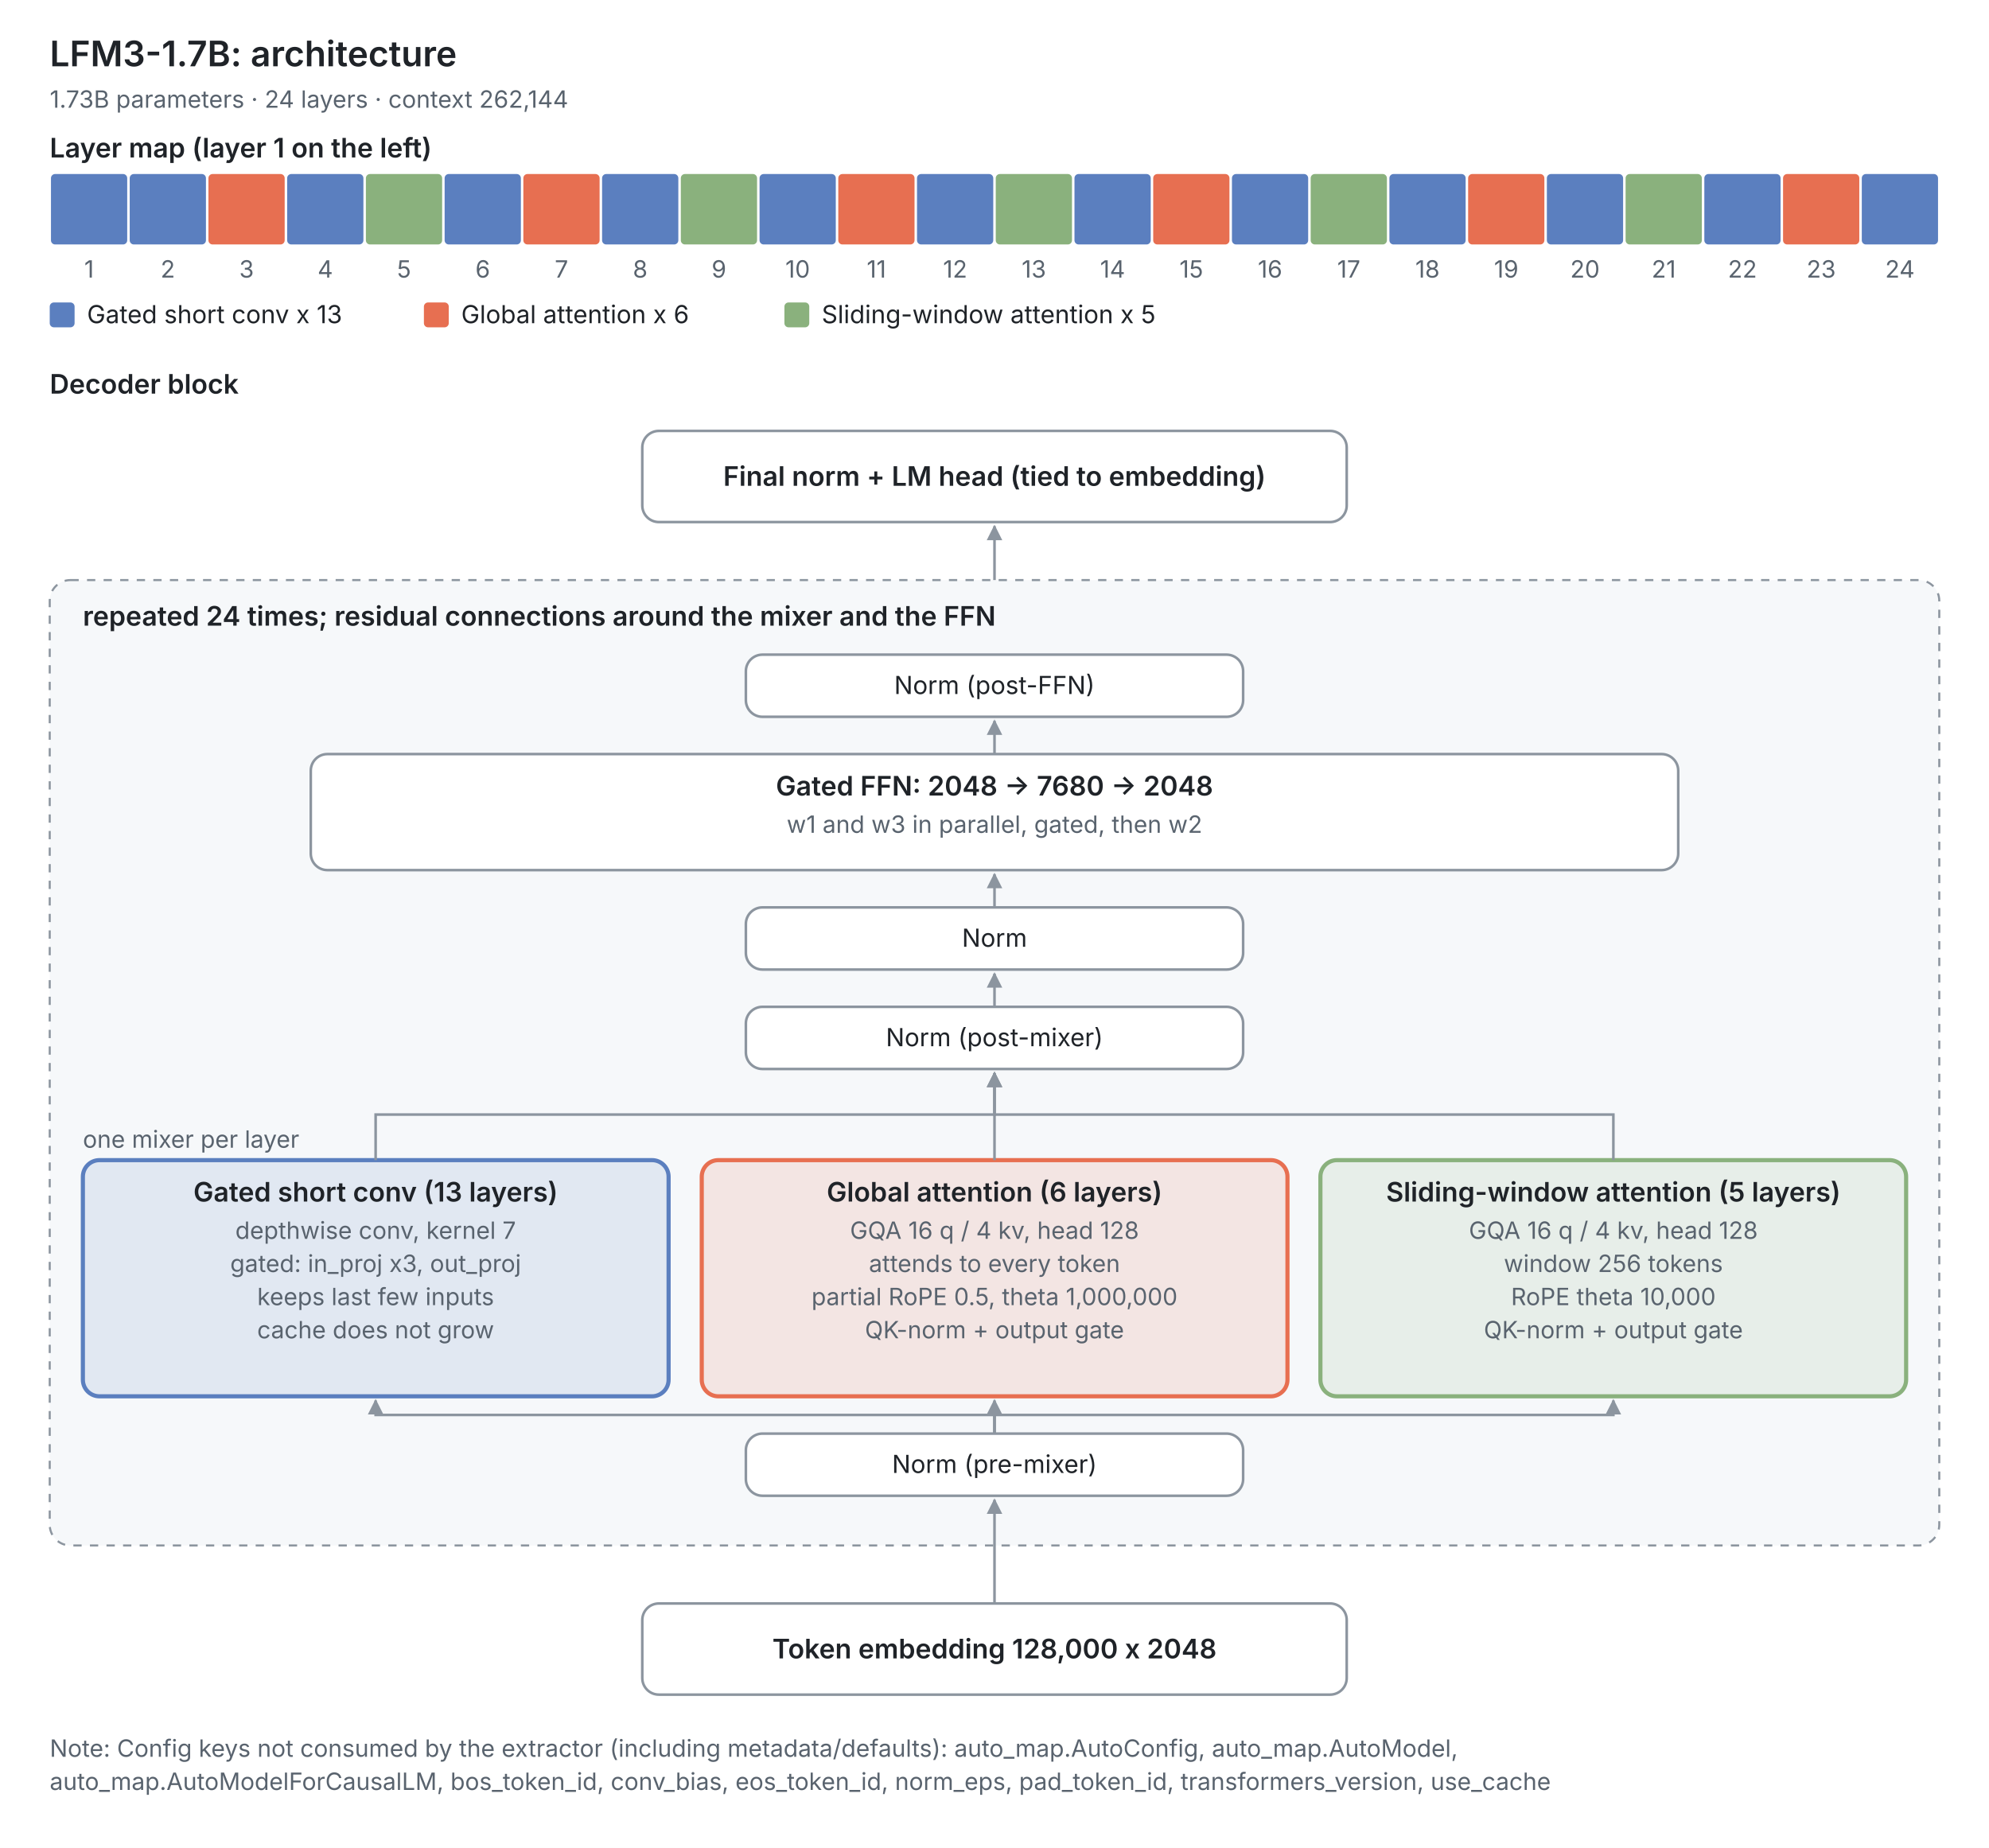
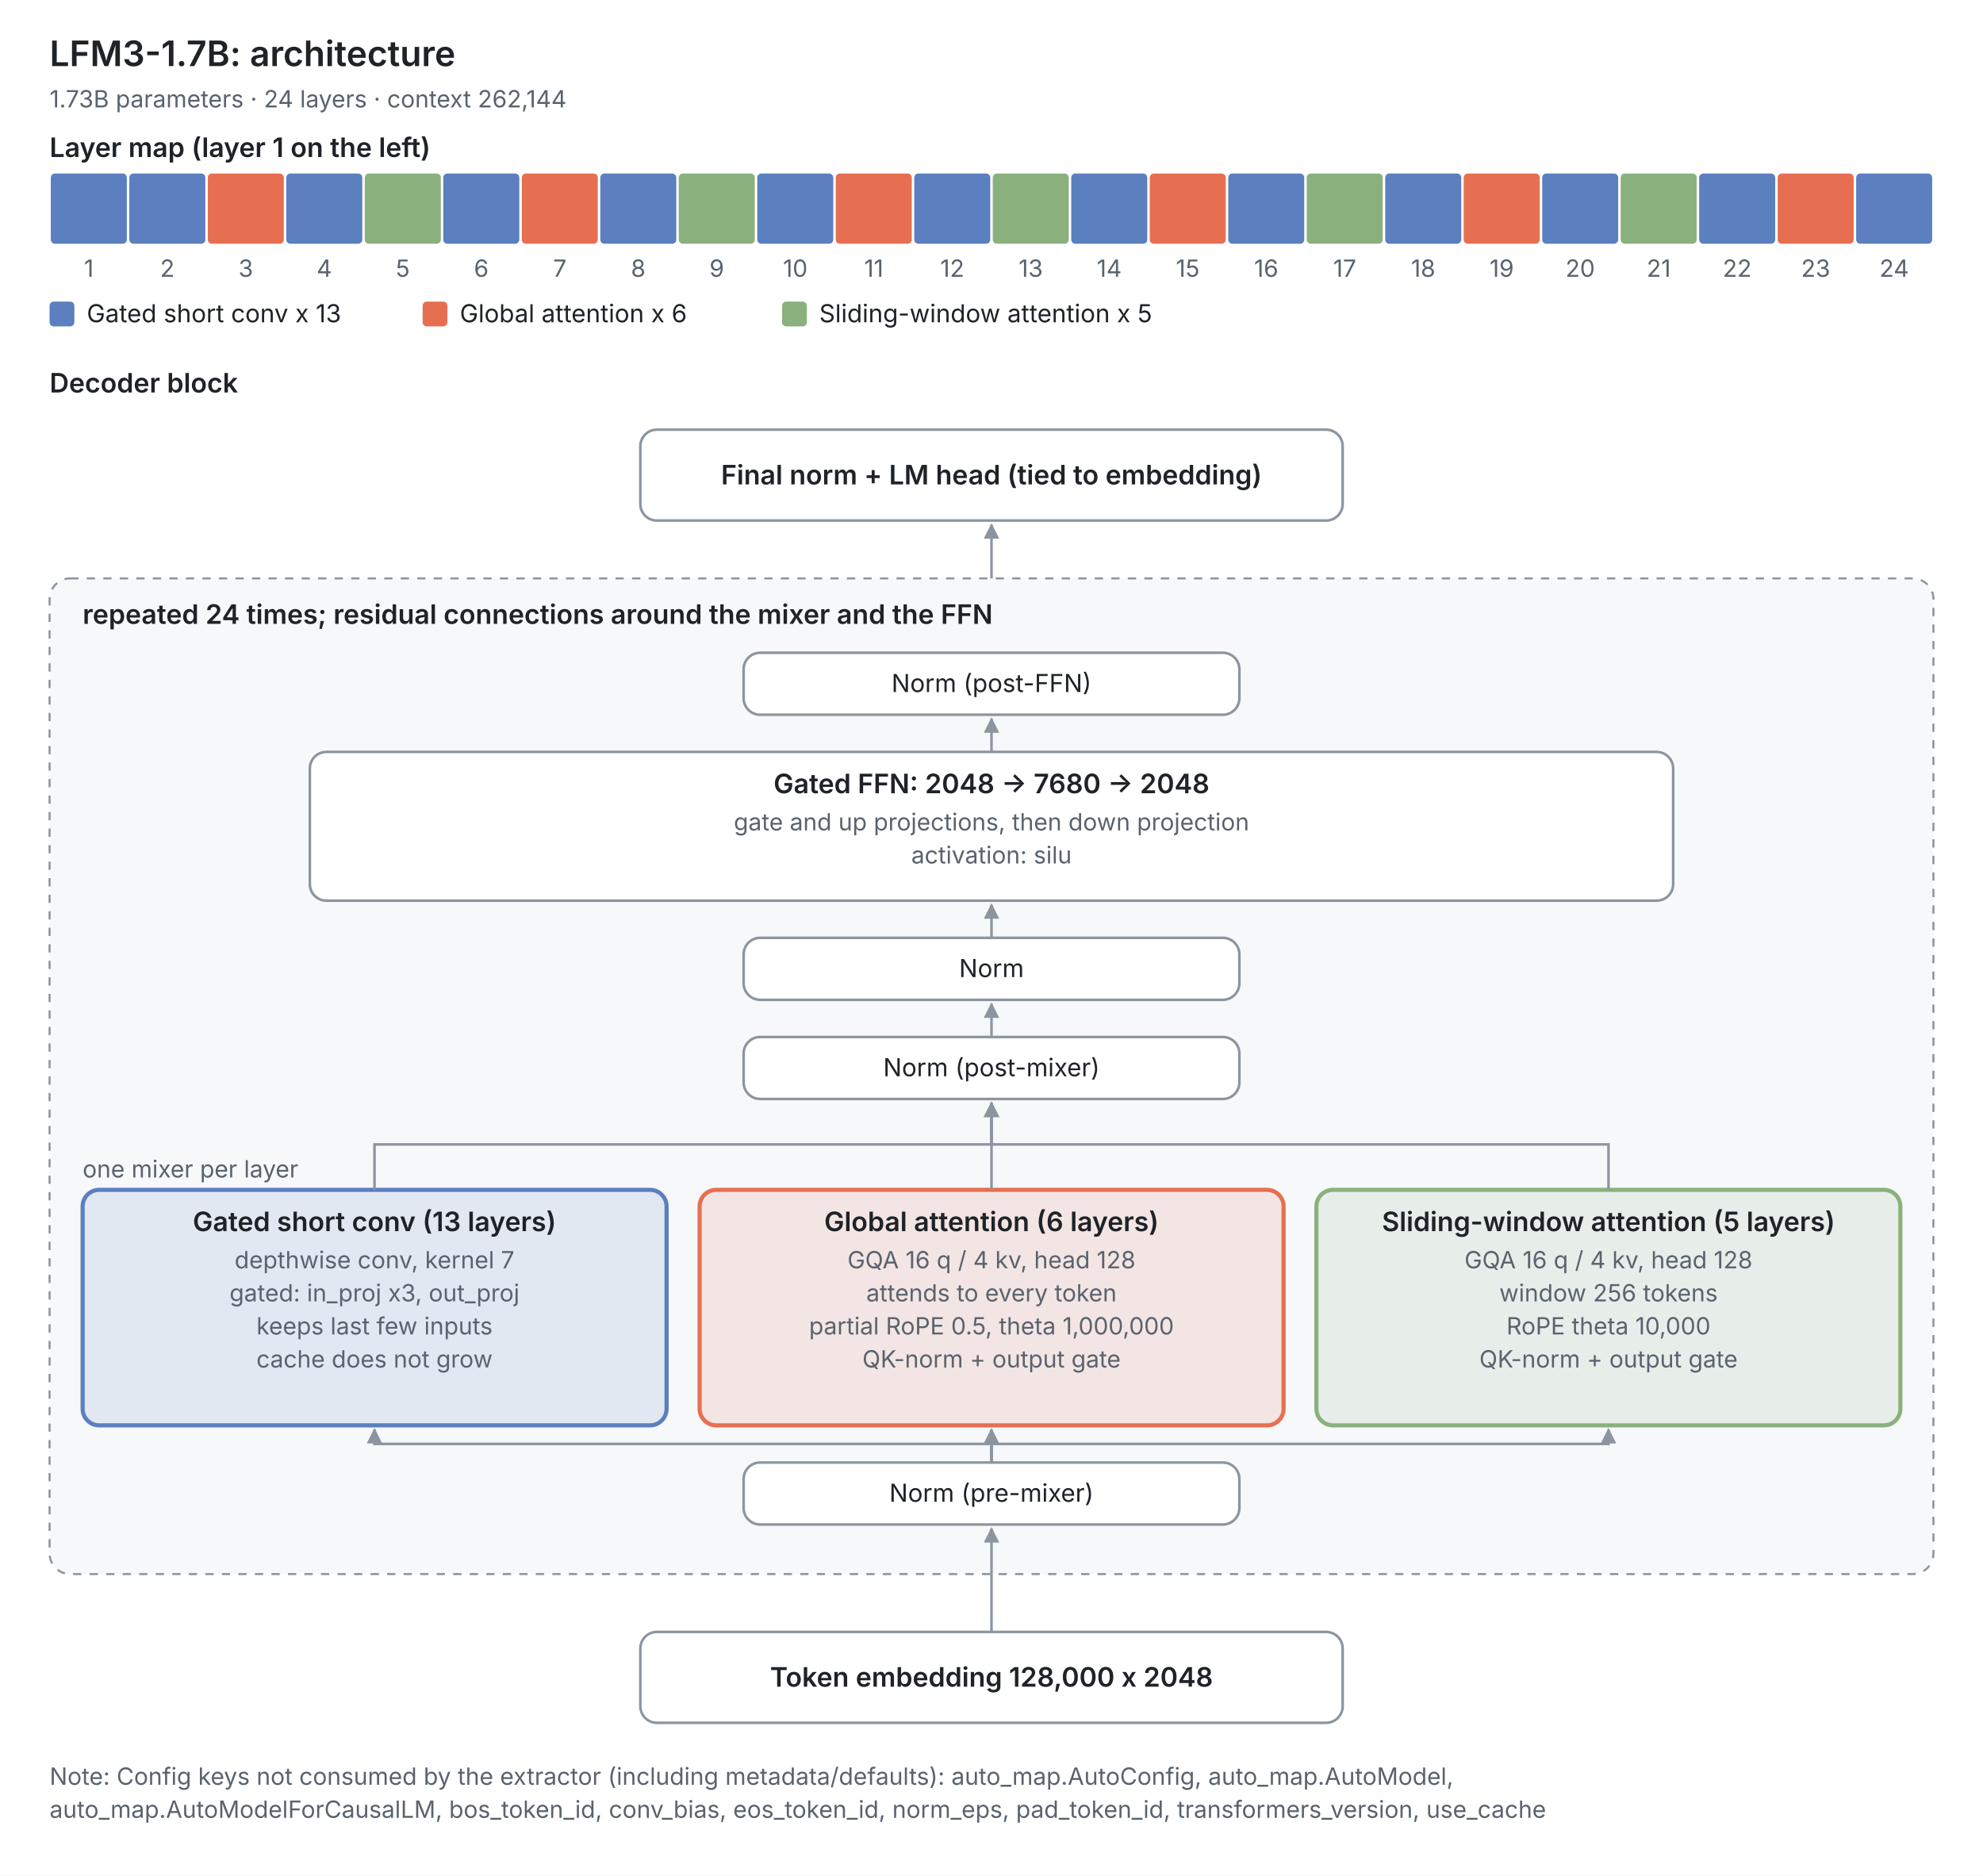
- <svg xmlns="http://www.w3.org/2000/svg" viewBox="0 0 960 892" role="img" aria-label="LFM3-1.7B architecture">
+ <svg xmlns="http://www.w3.org/2000/svg" viewBox="0 0 960 908" role="img" aria-label="LFM3-1.7B architecture">
  <style>
.t{font:600 17px system-ui,-apple-system,Segoe UI,sans-serif;fill:#1f2328}
.h{font:600 13px system-ui,-apple-system,Segoe UI,sans-serif;fill:#1f2328}
.b{font:12px system-ui,-apple-system,Segoe UI,sans-serif;fill:#1f2328}
.q{font:11.5px system-ui,-apple-system,Segoe UI,sans-serif;fill:#59636e}
.edge{stroke:#8c959f;stroke-width:1.25;fill:none}
.box{fill:#ffffff;stroke:#8c959f;stroke-width:1.25}
.cont{fill:#f6f8fa;stroke:#8c959f;stroke-width:1;stroke-dasharray:4 4}
.k-kda{fill:#2a9d8f}.k-dsa{fill:#e76f51}.k-mla{fill:#f4a261}.k-conv{fill:#5b7fbf}.k-swa{fill:#8ab17d}.k-full{fill:#e76f51}
.mix.k-kda{fill:#2a9d8f22;stroke:#2a9d8f}.mix.k-dsa{fill:#e76f5122;stroke:#e76f51}.mix.k-mla{fill:#f4a26122;stroke:#f4a261}
.mix.k-conv{fill:#5b7fbf22;stroke:#5b7fbf}.mix.k-swa{fill:#8ab17d22;stroke:#8ab17d}.mix.k-full{fill:#e76f5122;stroke:#e76f51}
.mix{stroke-width:2}
+ .k-mamba{fill:#a17bbb}.k-mlp{fill:#c69b50}
+ .mix.k-mamba{fill:#a17bbb22;stroke:#a17bbb}.mix.k-mlp{fill:#c69b5022;stroke:#c69b50}
</style>
  <defs>
    <marker id="ar" viewBox="0 0 10 10" refX="9" refY="5" markerWidth="6" markerHeight="6" orient="auto-start-reverse">
      <path d="M0 0L10 5L0 10z" fill="#8c959f" />
    </marker>
  </defs>
-   <rect width="960" height="892" fill="#ffffff" />
+   <rect width="960" height="908" fill="#ffffff" />
  <text x="24.0" y="32.0" class="t" text-anchor="start">LFM3-1.7B: architecture</text>
  <text x="24.0" y="52.0" class="q" text-anchor="start">1.73B parameters · 24 layers · context 262,144</text>
  <text x="24.0" y="76.0" class="h" text-anchor="start">Layer map (layer 1 on the left)</text>
  <rect x="24.60" y="84" width="36.80" height="34" rx="2" class="k-conv" />
  <rect x="62.60" y="84" width="36.80" height="34" rx="2" class="k-conv" />
  <rect x="100.60" y="84" width="36.80" height="34" rx="2" class="k-full" />
  <rect x="138.60" y="84" width="36.80" height="34" rx="2" class="k-conv" />
  <rect x="176.60" y="84" width="36.80" height="34" rx="2" class="k-swa" />
  <rect x="214.60" y="84" width="36.80" height="34" rx="2" class="k-conv" />
  <rect x="252.60" y="84" width="36.80" height="34" rx="2" class="k-full" />
  <rect x="290.60" y="84" width="36.80" height="34" rx="2" class="k-conv" />
  <rect x="328.60" y="84" width="36.80" height="34" rx="2" class="k-swa" />
  <rect x="366.60" y="84" width="36.80" height="34" rx="2" class="k-conv" />
  <rect x="404.60" y="84" width="36.80" height="34" rx="2" class="k-full" />
  <rect x="442.60" y="84" width="36.80" height="34" rx="2" class="k-conv" />
  <rect x="480.60" y="84" width="36.80" height="34" rx="2" class="k-swa" />
  <rect x="518.60" y="84" width="36.80" height="34" rx="2" class="k-conv" />
  <rect x="556.60" y="84" width="36.80" height="34" rx="2" class="k-full" />
  <rect x="594.60" y="84" width="36.80" height="34" rx="2" class="k-conv" />
  <rect x="632.60" y="84" width="36.80" height="34" rx="2" class="k-swa" />
  <rect x="670.60" y="84" width="36.80" height="34" rx="2" class="k-conv" />
  <rect x="708.60" y="84" width="36.80" height="34" rx="2" class="k-full" />
  <rect x="746.60" y="84" width="36.80" height="34" rx="2" class="k-conv" />
  <rect x="784.60" y="84" width="36.80" height="34" rx="2" class="k-swa" />
  <rect x="822.60" y="84" width="36.80" height="34" rx="2" class="k-conv" />
  <rect x="860.60" y="84" width="36.80" height="34" rx="2" class="k-full" />
  <rect x="898.60" y="84" width="36.80" height="34" rx="2" class="k-conv" />
  <text x="43.0" y="134.0" class="q" text-anchor="middle">1</text>
  <text x="81.0" y="134.0" class="q" text-anchor="middle">2</text>
  <text x="119.0" y="134.0" class="q" text-anchor="middle">3</text>
  <text x="157.0" y="134.0" class="q" text-anchor="middle">4</text>
  <text x="195.0" y="134.0" class="q" text-anchor="middle">5</text>
  <text x="233.0" y="134.0" class="q" text-anchor="middle">6</text>
  <text x="271.0" y="134.0" class="q" text-anchor="middle">7</text>
  <text x="309.0" y="134.0" class="q" text-anchor="middle">8</text>
  <text x="347.0" y="134.0" class="q" text-anchor="middle">9</text>
  <text x="385.0" y="134.0" class="q" text-anchor="middle">10</text>
  <text x="423.0" y="134.0" class="q" text-anchor="middle">11</text>
  <text x="461.0" y="134.0" class="q" text-anchor="middle">12</text>
  <text x="499.0" y="134.0" class="q" text-anchor="middle">13</text>
  <text x="537.0" y="134.0" class="q" text-anchor="middle">14</text>
  <text x="575.0" y="134.0" class="q" text-anchor="middle">15</text>
  <text x="613.0" y="134.0" class="q" text-anchor="middle">16</text>
  <text x="651.0" y="134.0" class="q" text-anchor="middle">17</text>
  <text x="689.0" y="134.0" class="q" text-anchor="middle">18</text>
  <text x="727.0" y="134.0" class="q" text-anchor="middle">19</text>
  <text x="765.0" y="134.0" class="q" text-anchor="middle">20</text>
  <text x="803.0" y="134.0" class="q" text-anchor="middle">21</text>
  <text x="841.0" y="134.0" class="q" text-anchor="middle">22</text>
  <text x="879.0" y="134.0" class="q" text-anchor="middle">23</text>
  <text x="917.0" y="134.0" class="q" text-anchor="middle">24</text>
  <rect x="24" y="146" width="12" height="12" rx="2" class="k-conv" />
  <text x="42.0" y="156.0" class="b" text-anchor="start">Gated short conv x 13</text>
  <rect x="204.6" y="146" width="12" height="12" rx="2" class="k-full" />
  <text x="222.6" y="156.0" class="b" text-anchor="start">Global attention x 6</text>
  <rect x="378.6" y="146" width="12" height="12" rx="2" class="k-swa" />
  <text x="396.6" y="156.0" class="b" text-anchor="start">Sliding-window attention x 5</text>
  <text x="24.0" y="190.0" class="h" text-anchor="start">Decoder block</text>
  <rect x="310.0" y="208.0" width="340.0" height="44.0" rx="8" class="box" />
  <text x="480.0" y="234.5" class="h" text-anchor="middle">Final norm + LM head (tied to embedding)</text>
-   <rect x="24" y="280" width="912" height="466" rx="10" class="cont" />
+   <rect x="24" y="280" width="912" height="482" rx="10" class="cont" />
  <text x="40.0" y="302.0" class="h" text-anchor="start">repeated 24 times; residual connections around the mixer and the FFN</text>
  <rect x="360.0" y="316.0" width="240.0" height="30.0" rx="8" class="box" />
  <text x="480.0" y="335.0" class="b" text-anchor="middle">Norm (post-FFN)</text>
-   <rect x="150.0" y="364.0" width="660.0" height="56.0" rx="8" class="box" />
+   <rect x="150.0" y="364.0" width="660.0" height="72.0" rx="8" class="box" />
  <text x="480.0" y="384.0" class="h" text-anchor="middle">Gated FFN: 2048 -&gt; 7680 -&gt; 2048</text>
-   <text x="480.0" y="402.0" class="q" text-anchor="middle">w1 and w3 in parallel, gated, then w2</text>
-   <rect x="360.0" y="438.0" width="240.0" height="30.0" rx="8" class="box" />
-   <text x="480.0" y="457.0" class="b" text-anchor="middle">Norm</text>
-   <rect x="360.0" y="486.0" width="240.0" height="30.0" rx="8" class="box" />
-   <text x="480.0" y="505.0" class="b" text-anchor="middle">Norm (post-mixer)</text>
-   <rect x="40.0" y="560.0" width="282.7" height="114.0" rx="8" class="mix k-conv" />
-   <text x="181.3" y="580.0" class="h" text-anchor="middle">Gated short conv (13 layers)</text>
-   <text x="181.3" y="598.0" class="q" text-anchor="middle">depthwise conv, kernel 7</text>
-   <text x="181.3" y="614.0" class="q" text-anchor="middle">gated: in_proj x3, out_proj</text>
-   <text x="181.3" y="630.0" class="q" text-anchor="middle">keeps last few inputs</text>
-   <text x="181.3" y="646.0" class="q" text-anchor="middle">cache does not grow</text>
-   <rect x="338.7" y="560.0" width="282.7" height="114.0" rx="8" class="mix k-full" />
-   <text x="480.0" y="580.0" class="h" text-anchor="middle">Global attention (6 layers)</text>
-   <text x="480.0" y="598.0" class="q" text-anchor="middle">GQA 16 q / 4 kv, head 128</text>
-   <text x="480.0" y="614.0" class="q" text-anchor="middle">attends to every token</text>
-   <text x="480.0" y="630.0" class="q" text-anchor="middle">partial RoPE 0.5, theta 1,000,000</text>
-   <text x="480.0" y="646.0" class="q" text-anchor="middle">QK-norm + output gate</text>
-   <rect x="637.3" y="560.0" width="282.7" height="114.0" rx="8" class="mix k-swa" />
-   <text x="778.7" y="580.0" class="h" text-anchor="middle">Sliding-window attention (5 layers)</text>
-   <text x="778.7" y="598.0" class="q" text-anchor="middle">GQA 16 q / 4 kv, head 128</text>
-   <text x="778.7" y="614.0" class="q" text-anchor="middle">window 256 tokens</text>
-   <text x="778.7" y="630.0" class="q" text-anchor="middle">RoPE theta 10,000</text>
-   <text x="778.7" y="646.0" class="q" text-anchor="middle">QK-norm + output gate</text>
-   <text x="40.0" y="554.0" class="q" text-anchor="start">one mixer per layer</text>
-   <rect x="360.0" y="692.0" width="240.0" height="30.0" rx="8" class="box" />
-   <text x="480.0" y="711.0" class="b" text-anchor="middle">Norm (pre-mixer)</text>
+   <text x="480.0" y="402.0" class="q" text-anchor="middle">gate and up projections, then down projection</text>
+   <text x="480.0" y="418.0" class="q" text-anchor="middle">activation: silu</text>
+   <rect x="360.0" y="454.0" width="240.0" height="30.0" rx="8" class="box" />
+   <text x="480.0" y="473.0" class="b" text-anchor="middle">Norm</text>
+   <rect x="360.0" y="502.0" width="240.0" height="30.0" rx="8" class="box" />
+   <text x="480.0" y="521.0" class="b" text-anchor="middle">Norm (post-mixer)</text>
+   <rect x="40.0" y="576.0" width="282.7" height="114.0" rx="8" class="mix k-conv" />
+   <text x="181.3" y="596.0" class="h" text-anchor="middle">Gated short conv (13 layers)</text>
+   <text x="181.3" y="614.0" class="q" text-anchor="middle">depthwise conv, kernel 7</text>
+   <text x="181.3" y="630.0" class="q" text-anchor="middle">gated: in_proj x3, out_proj</text>
+   <text x="181.3" y="646.0" class="q" text-anchor="middle">keeps last few inputs</text>
+   <text x="181.3" y="662.0" class="q" text-anchor="middle">cache does not grow</text>
+   <rect x="338.7" y="576.0" width="282.7" height="114.0" rx="8" class="mix k-full" />
+   <text x="480.0" y="596.0" class="h" text-anchor="middle">Global attention (6 layers)</text>
+   <text x="480.0" y="614.0" class="q" text-anchor="middle">GQA 16 q / 4 kv, head 128</text>
+   <text x="480.0" y="630.0" class="q" text-anchor="middle">attends to every token</text>
+   <text x="480.0" y="646.0" class="q" text-anchor="middle">partial RoPE 0.5, theta 1,000,000</text>
+   <text x="480.0" y="662.0" class="q" text-anchor="middle">QK-norm + output gate</text>
+   <rect x="637.3" y="576.0" width="282.7" height="114.0" rx="8" class="mix k-swa" />
+   <text x="778.7" y="596.0" class="h" text-anchor="middle">Sliding-window attention (5 layers)</text>
+   <text x="778.7" y="614.0" class="q" text-anchor="middle">GQA 16 q / 4 kv, head 128</text>
+   <text x="778.7" y="630.0" class="q" text-anchor="middle">window 256 tokens</text>
+   <text x="778.7" y="646.0" class="q" text-anchor="middle">RoPE theta 10,000</text>
+   <text x="778.7" y="662.0" class="q" text-anchor="middle">QK-norm + output gate</text>
+   <text x="40.0" y="570.0" class="q" text-anchor="start">one mixer per layer</text>
+   <rect x="360.0" y="708.0" width="240.0" height="30.0" rx="8" class="box" />
+   <text x="480.0" y="727.0" class="b" text-anchor="middle">Norm (pre-mixer)</text>
  <path d="M480.0 364V348" class="edge" marker-end="url(#ar)" />
-   <path d="M480.0 438V422" class="edge" marker-end="url(#ar)" />
-   <path d="M480.0 486V470" class="edge" marker-end="url(#ar)" />
-   <path d="M181.3 560V538.0H480.0V518" class="edge" marker-end="url(#ar)" />
-   <path d="M480.0 560V538.0H480.0V518" class="edge" marker-end="url(#ar)" />
-   <path d="M778.7 560V538.0H480.0V518" class="edge" marker-end="url(#ar)" />
-   <path d="M480.0 692V683.0H181.3V676" class="edge" marker-end="url(#ar)" />
-   <path d="M480.0 692V683.0H480.0V676" class="edge" marker-end="url(#ar)" />
-   <path d="M480.0 692V683.0H778.7V676" class="edge" marker-end="url(#ar)" />
+   <path d="M480.0 454V438" class="edge" marker-end="url(#ar)" />
+   <path d="M480.0 502V486" class="edge" marker-end="url(#ar)" />
+   <path d="M181.3 576V554.0H480.0V534" class="edge" marker-end="url(#ar)" />
+   <path d="M480.0 576V554.0H480.0V534" class="edge" marker-end="url(#ar)" />
+   <path d="M778.7 576V554.0H480.0V534" class="edge" marker-end="url(#ar)" />
+   <path d="M480.0 708V699.0H181.3V692" class="edge" marker-end="url(#ar)" />
+   <path d="M480.0 708V699.0H480.0V692" class="edge" marker-end="url(#ar)" />
+   <path d="M480.0 708V699.0H778.7V692" class="edge" marker-end="url(#ar)" />
  <path d="M480.0 280V254" class="edge" marker-end="url(#ar)" />
-   <path d="M480.0 774V724" class="edge" marker-end="url(#ar)" />
-   <rect x="310.0" y="774.0" width="340.0" height="44.0" rx="8" class="box" />
-   <text x="480.0" y="800.5" class="h" text-anchor="middle">Token embedding 128,000 x 2048</text>
-   <text x="24.0" y="848.0" class="q" text-anchor="start">Note: Config keys not consumed by the extractor (including metadata/defaults): auto_map.AutoConfig, auto_map.AutoModel, </text>
-   <text x="24.0" y="864.0" class="q" text-anchor="start">auto_map.AutoModelForCausalLM, bos_token_id, conv_bias, eos_token_id, norm_eps, pad_token_id, transformers_version, use_cache </text>
+   <path d="M480.0 790V740" class="edge" marker-end="url(#ar)" />
+   <rect x="310.0" y="790.0" width="340.0" height="44.0" rx="8" class="box" />
+   <text x="480.0" y="816.5" class="h" text-anchor="middle">Token embedding 128,000 x 2048</text>
+   <text x="24.0" y="864.0" class="q" text-anchor="start">Note: Config keys not consumed by the extractor (including metadata/defaults): auto_map.AutoConfig, auto_map.AutoModel, </text>
+   <text x="24.0" y="880.0" class="q" text-anchor="start">auto_map.AutoModelForCausalLM, bos_token_id, conv_bias, eos_token_id, norm_eps, pad_token_id, transformers_version, use_cache </text>
</svg>
